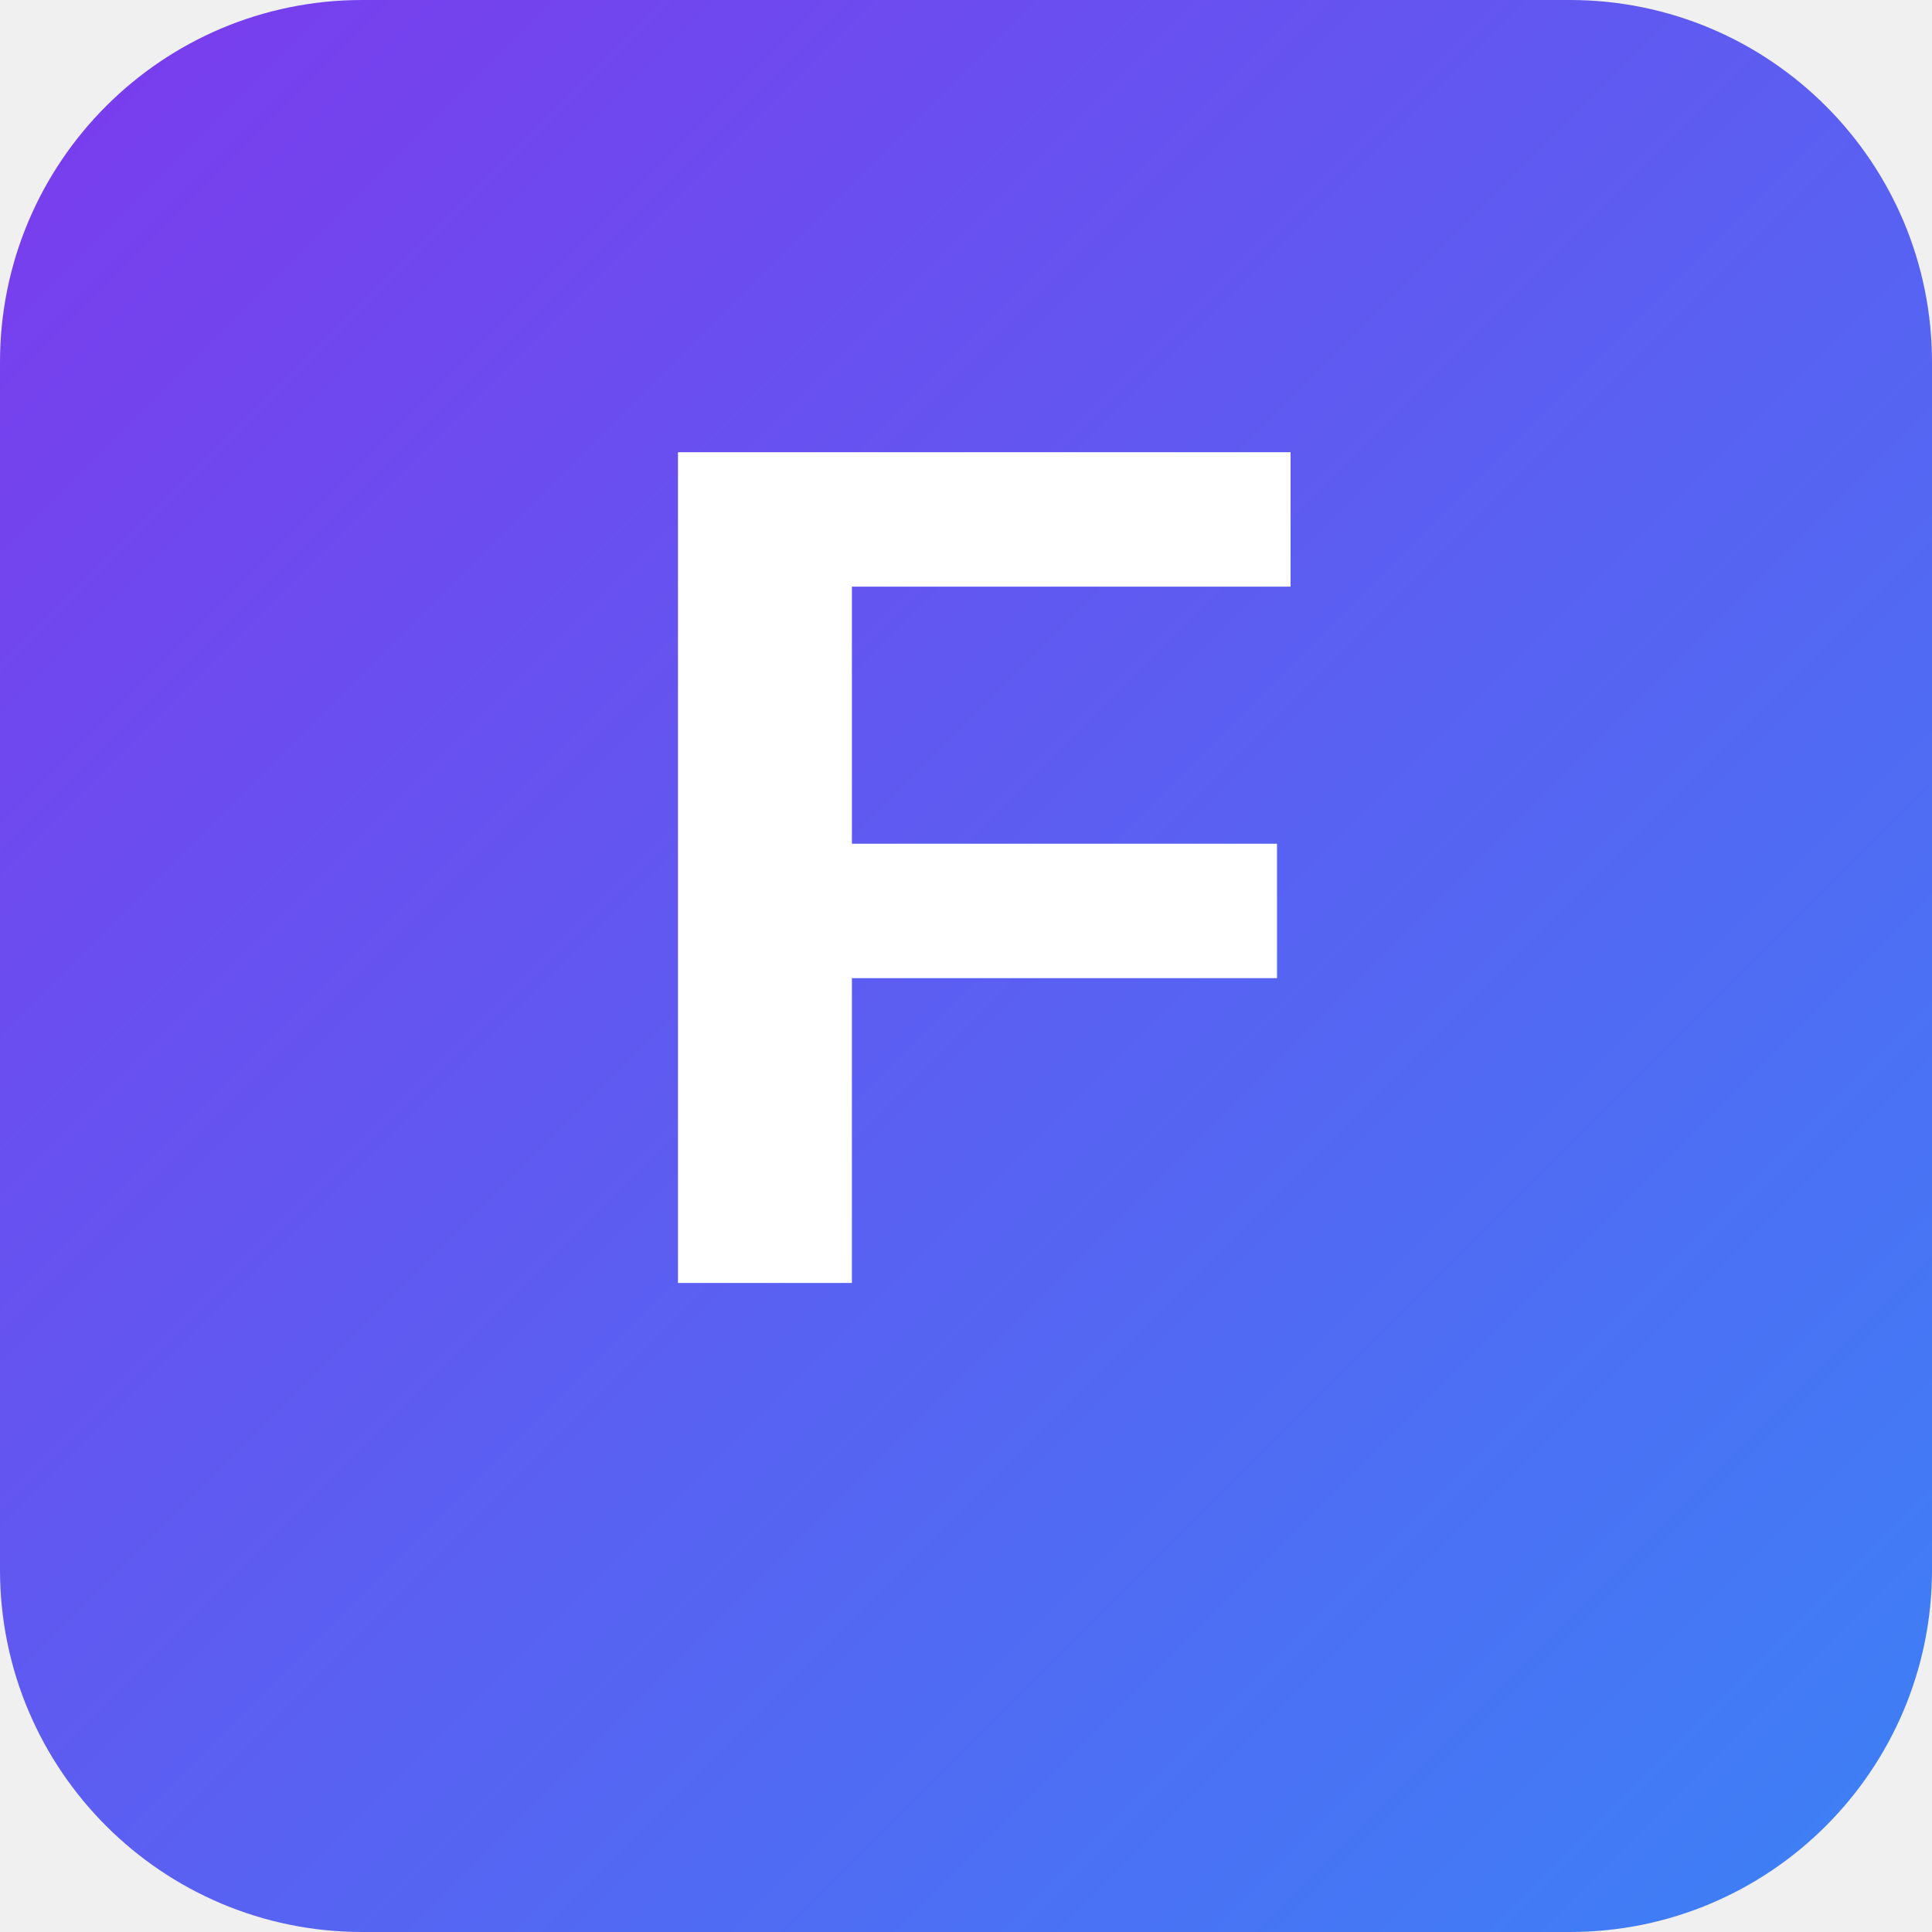
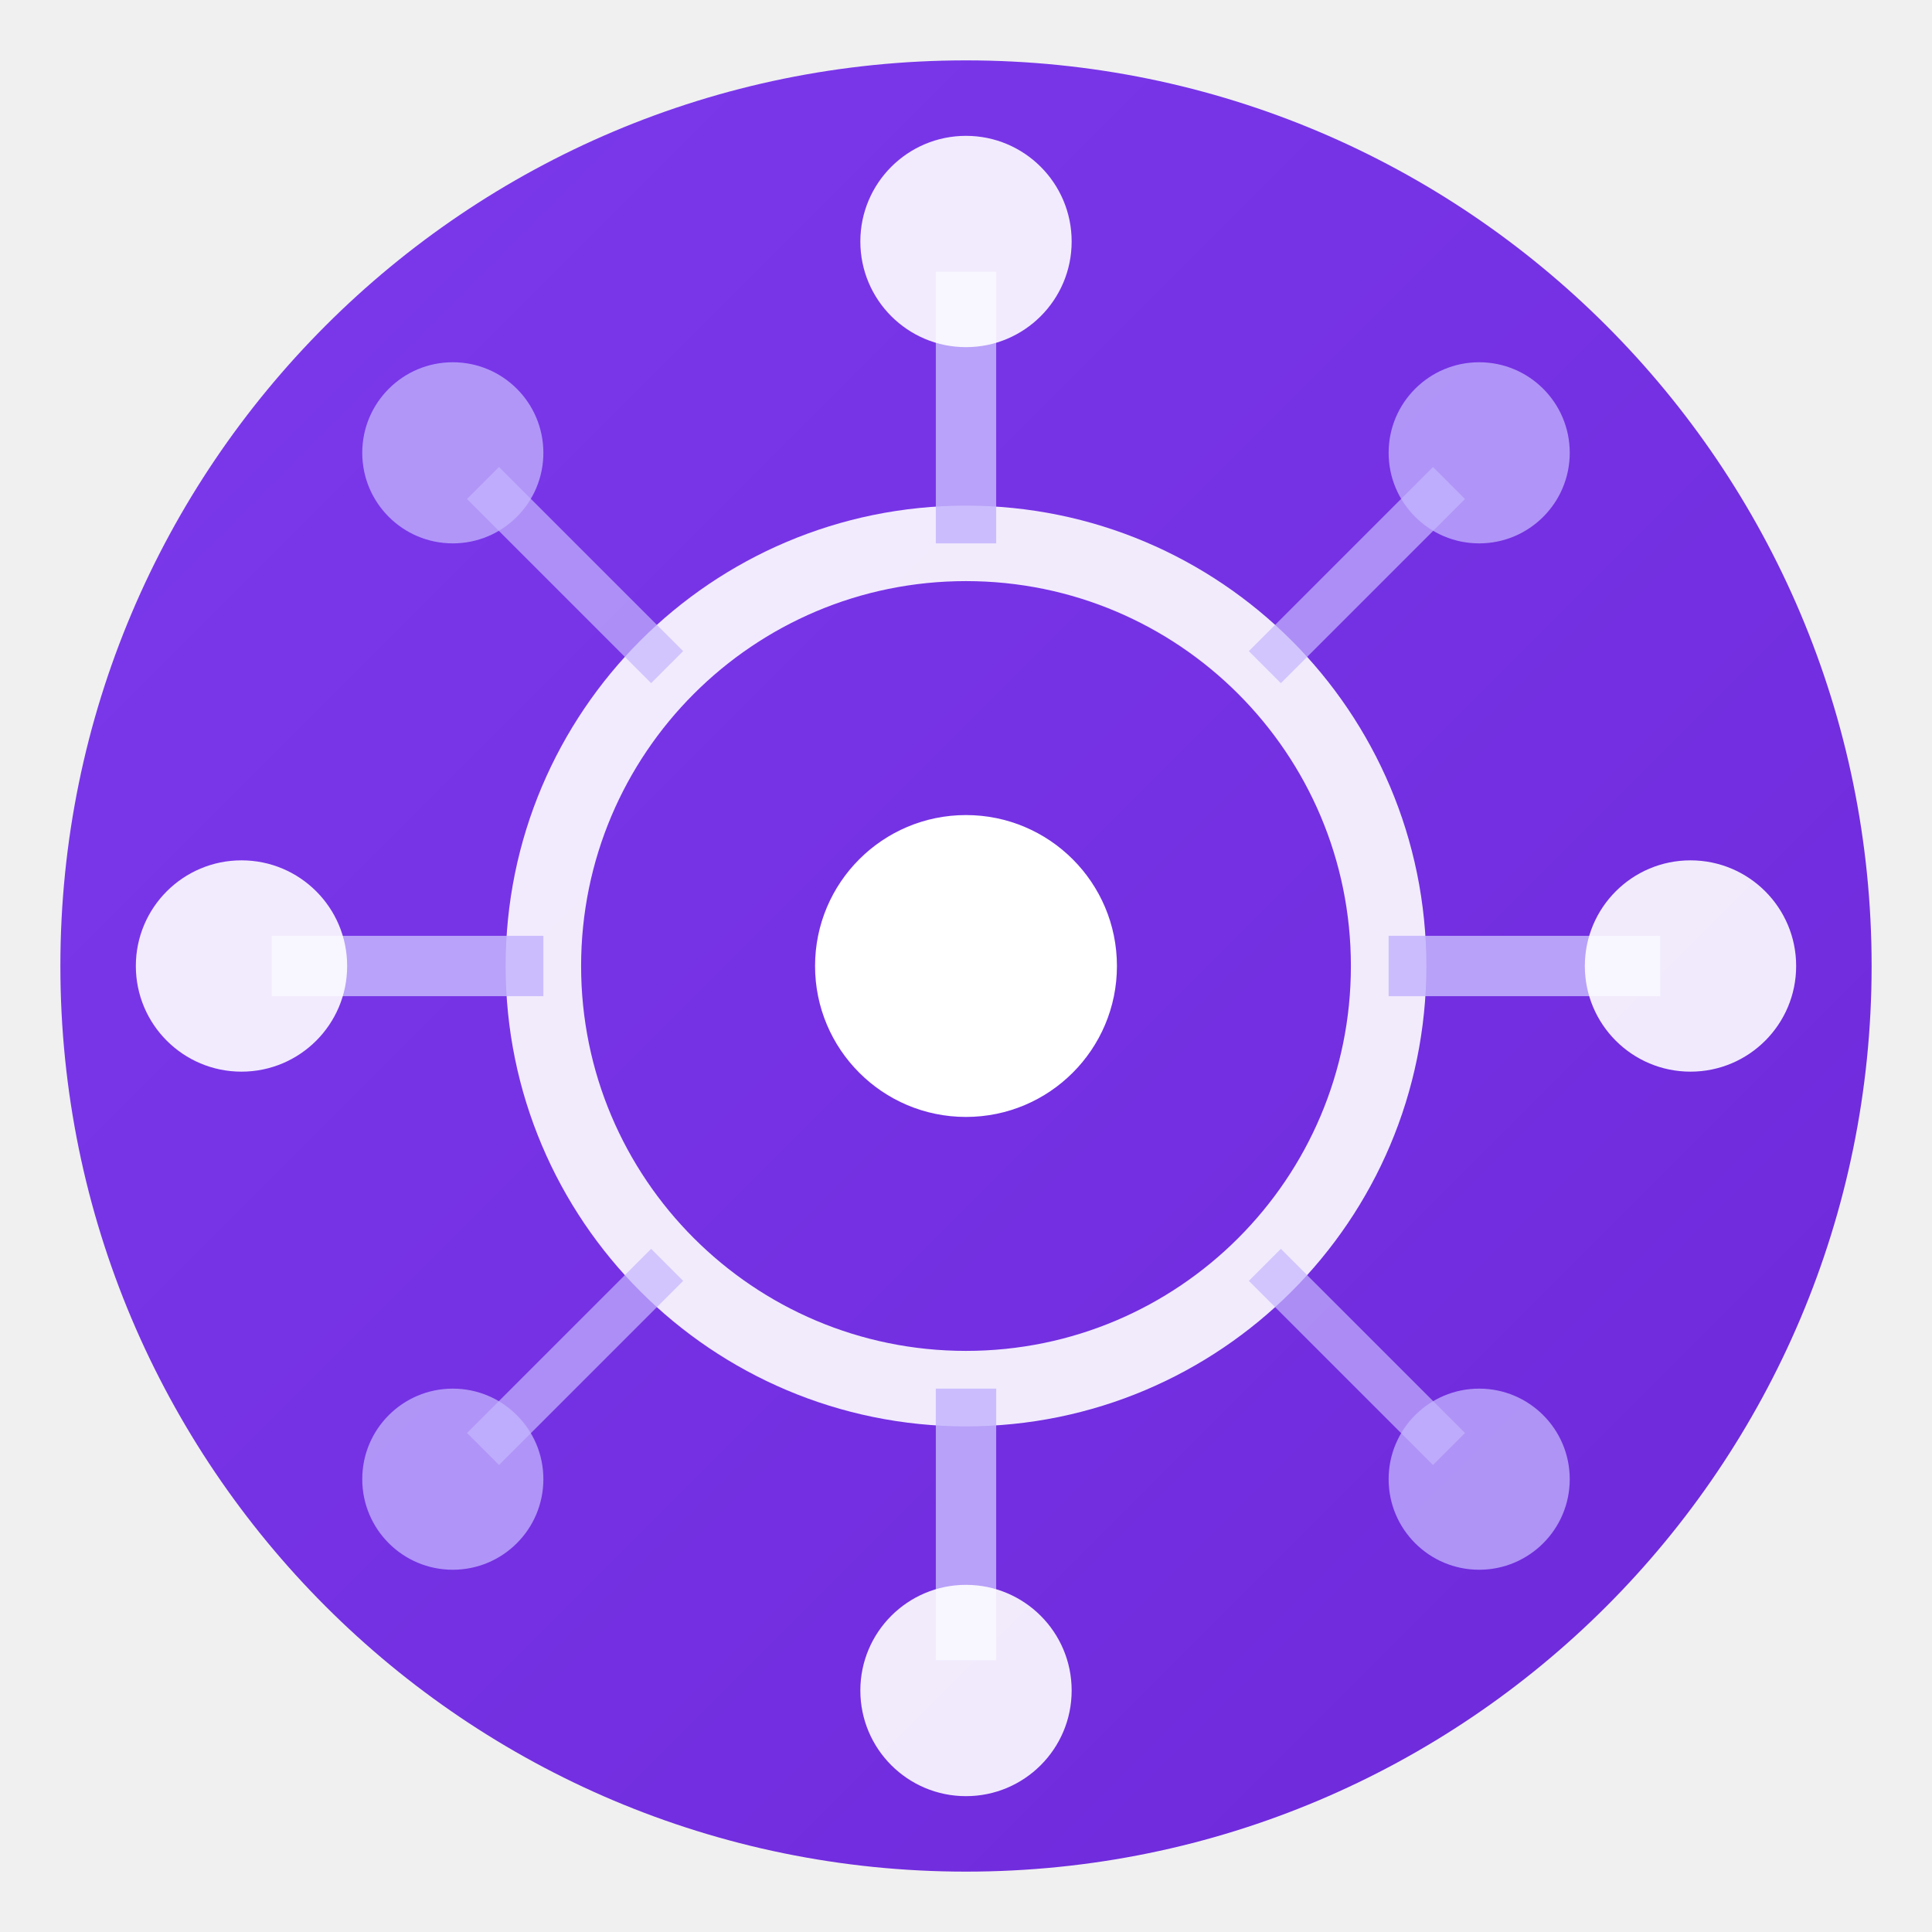
- <svg xmlns="http://www.w3.org/2000/svg" viewBox="0 0 512 512">
+ <svg xmlns="http://www.w3.org/2000/svg" viewBox="0 0 64 64" width="64" height="64">
  <defs>
-     <linearGradient id="g" x1="0%" y1="0%" x2="100%" y2="100%">
+     <linearGradient id="bg" x1="0%" y1="0%" x2="100%" y2="100%">
      <stop offset="0%" style="stop-color:#7c3aed" />
-       <stop offset="100%" style="stop-color:#3b82f6" />
+       <stop offset="100%" style="stop-color:#6d28d9" />
    </linearGradient>
  </defs>
-   <rect width="512" height="512" rx="96" fill="url(#g)" />
-   <text x="256" y="340" text-anchor="middle" font-family="Arial,sans-serif" font-weight="bold" font-size="320" fill="white">F</text>
+   <circle cx="32" cy="32" r="30" fill="url(#bg)" />
+   <circle cx="32" cy="32" r="14" fill="none" stroke="#ffffff" stroke-width="2.5" opacity="0.9" />
+   <circle cx="32" cy="32" r="5" fill="#ffffff" />
+   <line x1="32" y1="18" x2="32" y2="9" stroke="#c4b5fd" stroke-width="2" opacity="0.85" />
+   <line x1="32" y1="46" x2="32" y2="55" stroke="#c4b5fd" stroke-width="2" opacity="0.85" />
+   <line x1="18" y1="32" x2="9" y2="32" stroke="#c4b5fd" stroke-width="2" opacity="0.85" />
+   <line x1="46" y1="32" x2="55" y2="32" stroke="#c4b5fd" stroke-width="2" opacity="0.85" />
+   <line x1="22.1" y1="22.1" x2="16" y2="16" stroke="#c4b5fd" stroke-width="1.5" opacity="0.7" />
+   <line x1="41.9" y1="22.1" x2="48" y2="16" stroke="#c4b5fd" stroke-width="1.5" opacity="0.7" />
+   <line x1="22.1" y1="41.9" x2="16" y2="48" stroke="#c4b5fd" stroke-width="1.5" opacity="0.7" />
+   <line x1="41.9" y1="41.9" x2="48" y2="48" stroke="#c4b5fd" stroke-width="1.5" opacity="0.7" />
+   <circle cx="32" cy="8" r="3.5" fill="#ffffff" opacity="0.9" />
+   <circle cx="32" cy="56" r="3.5" fill="#ffffff" opacity="0.9" />
+   <circle cx="8" cy="32" r="3.5" fill="#ffffff" opacity="0.9" />
+   <circle cx="56" cy="32" r="3.5" fill="#ffffff" opacity="0.9" />
+   <circle cx="15" cy="15" r="3" fill="#c4b5fd" opacity="0.75" />
+   <circle cx="49" cy="15" r="3" fill="#c4b5fd" opacity="0.75" />
+   <circle cx="15" cy="49" r="3" fill="#c4b5fd" opacity="0.75" />
+   <circle cx="49" cy="49" r="3" fill="#c4b5fd" opacity="0.75" />
</svg>
